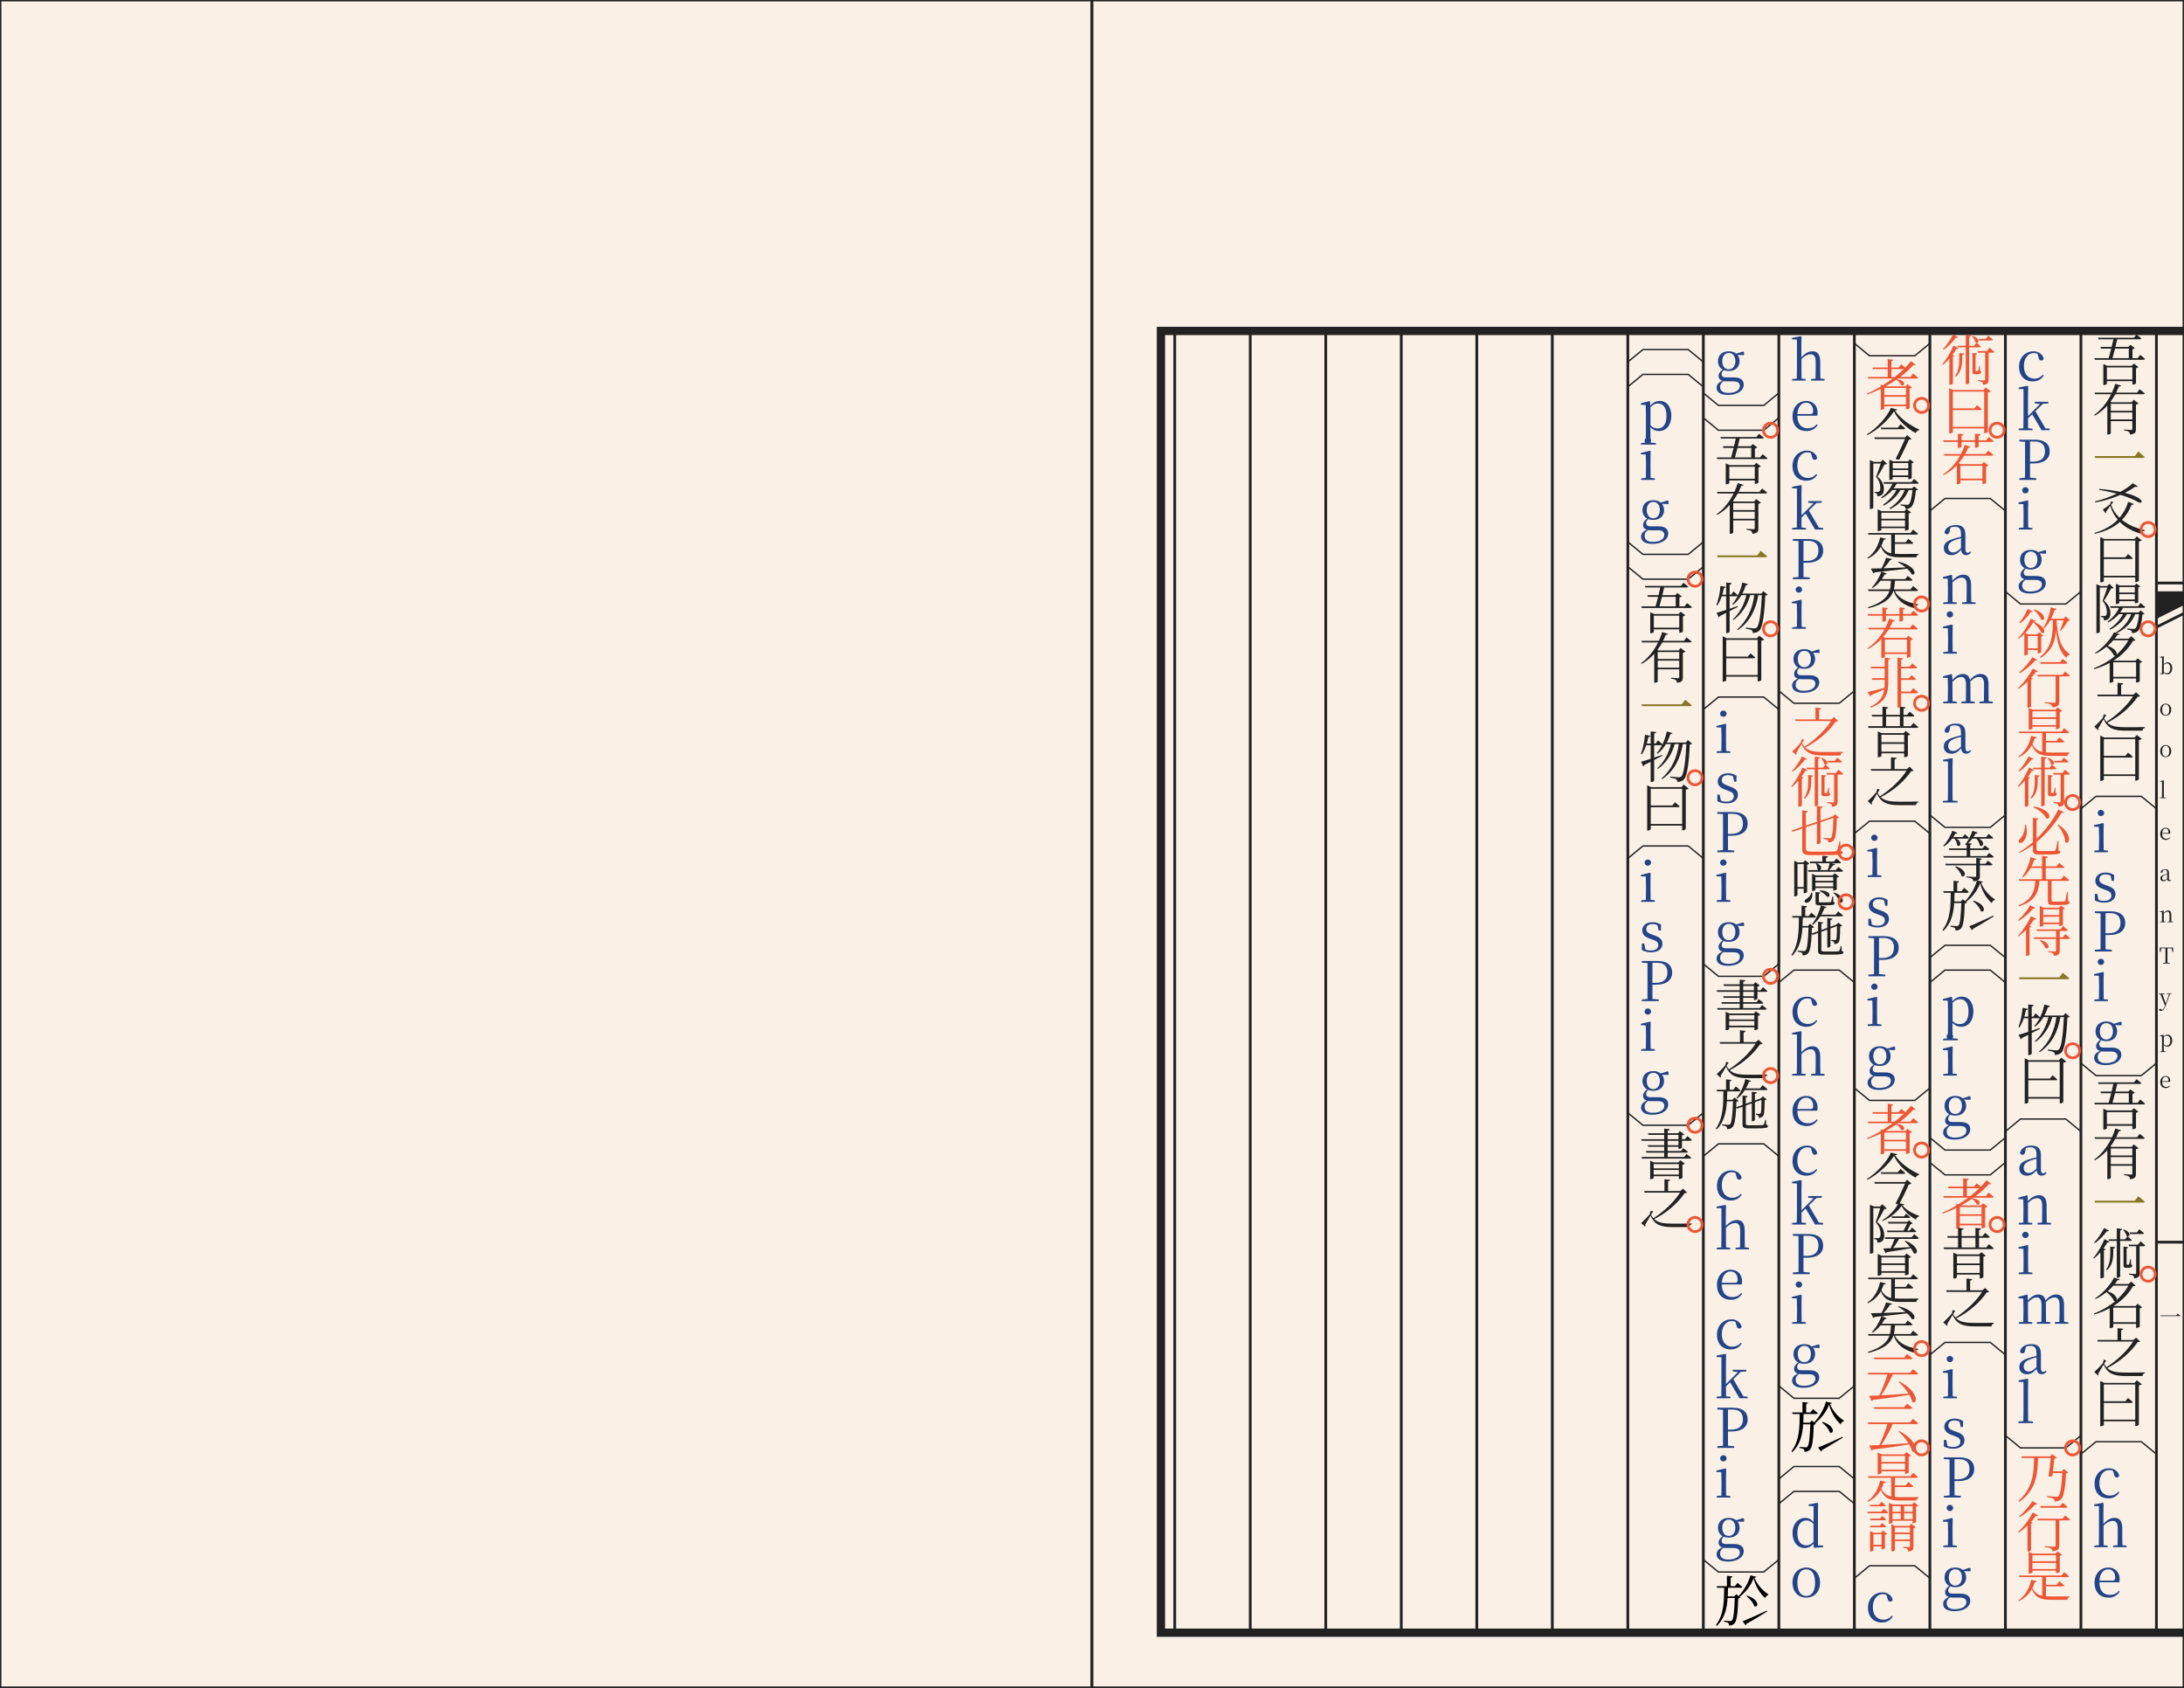
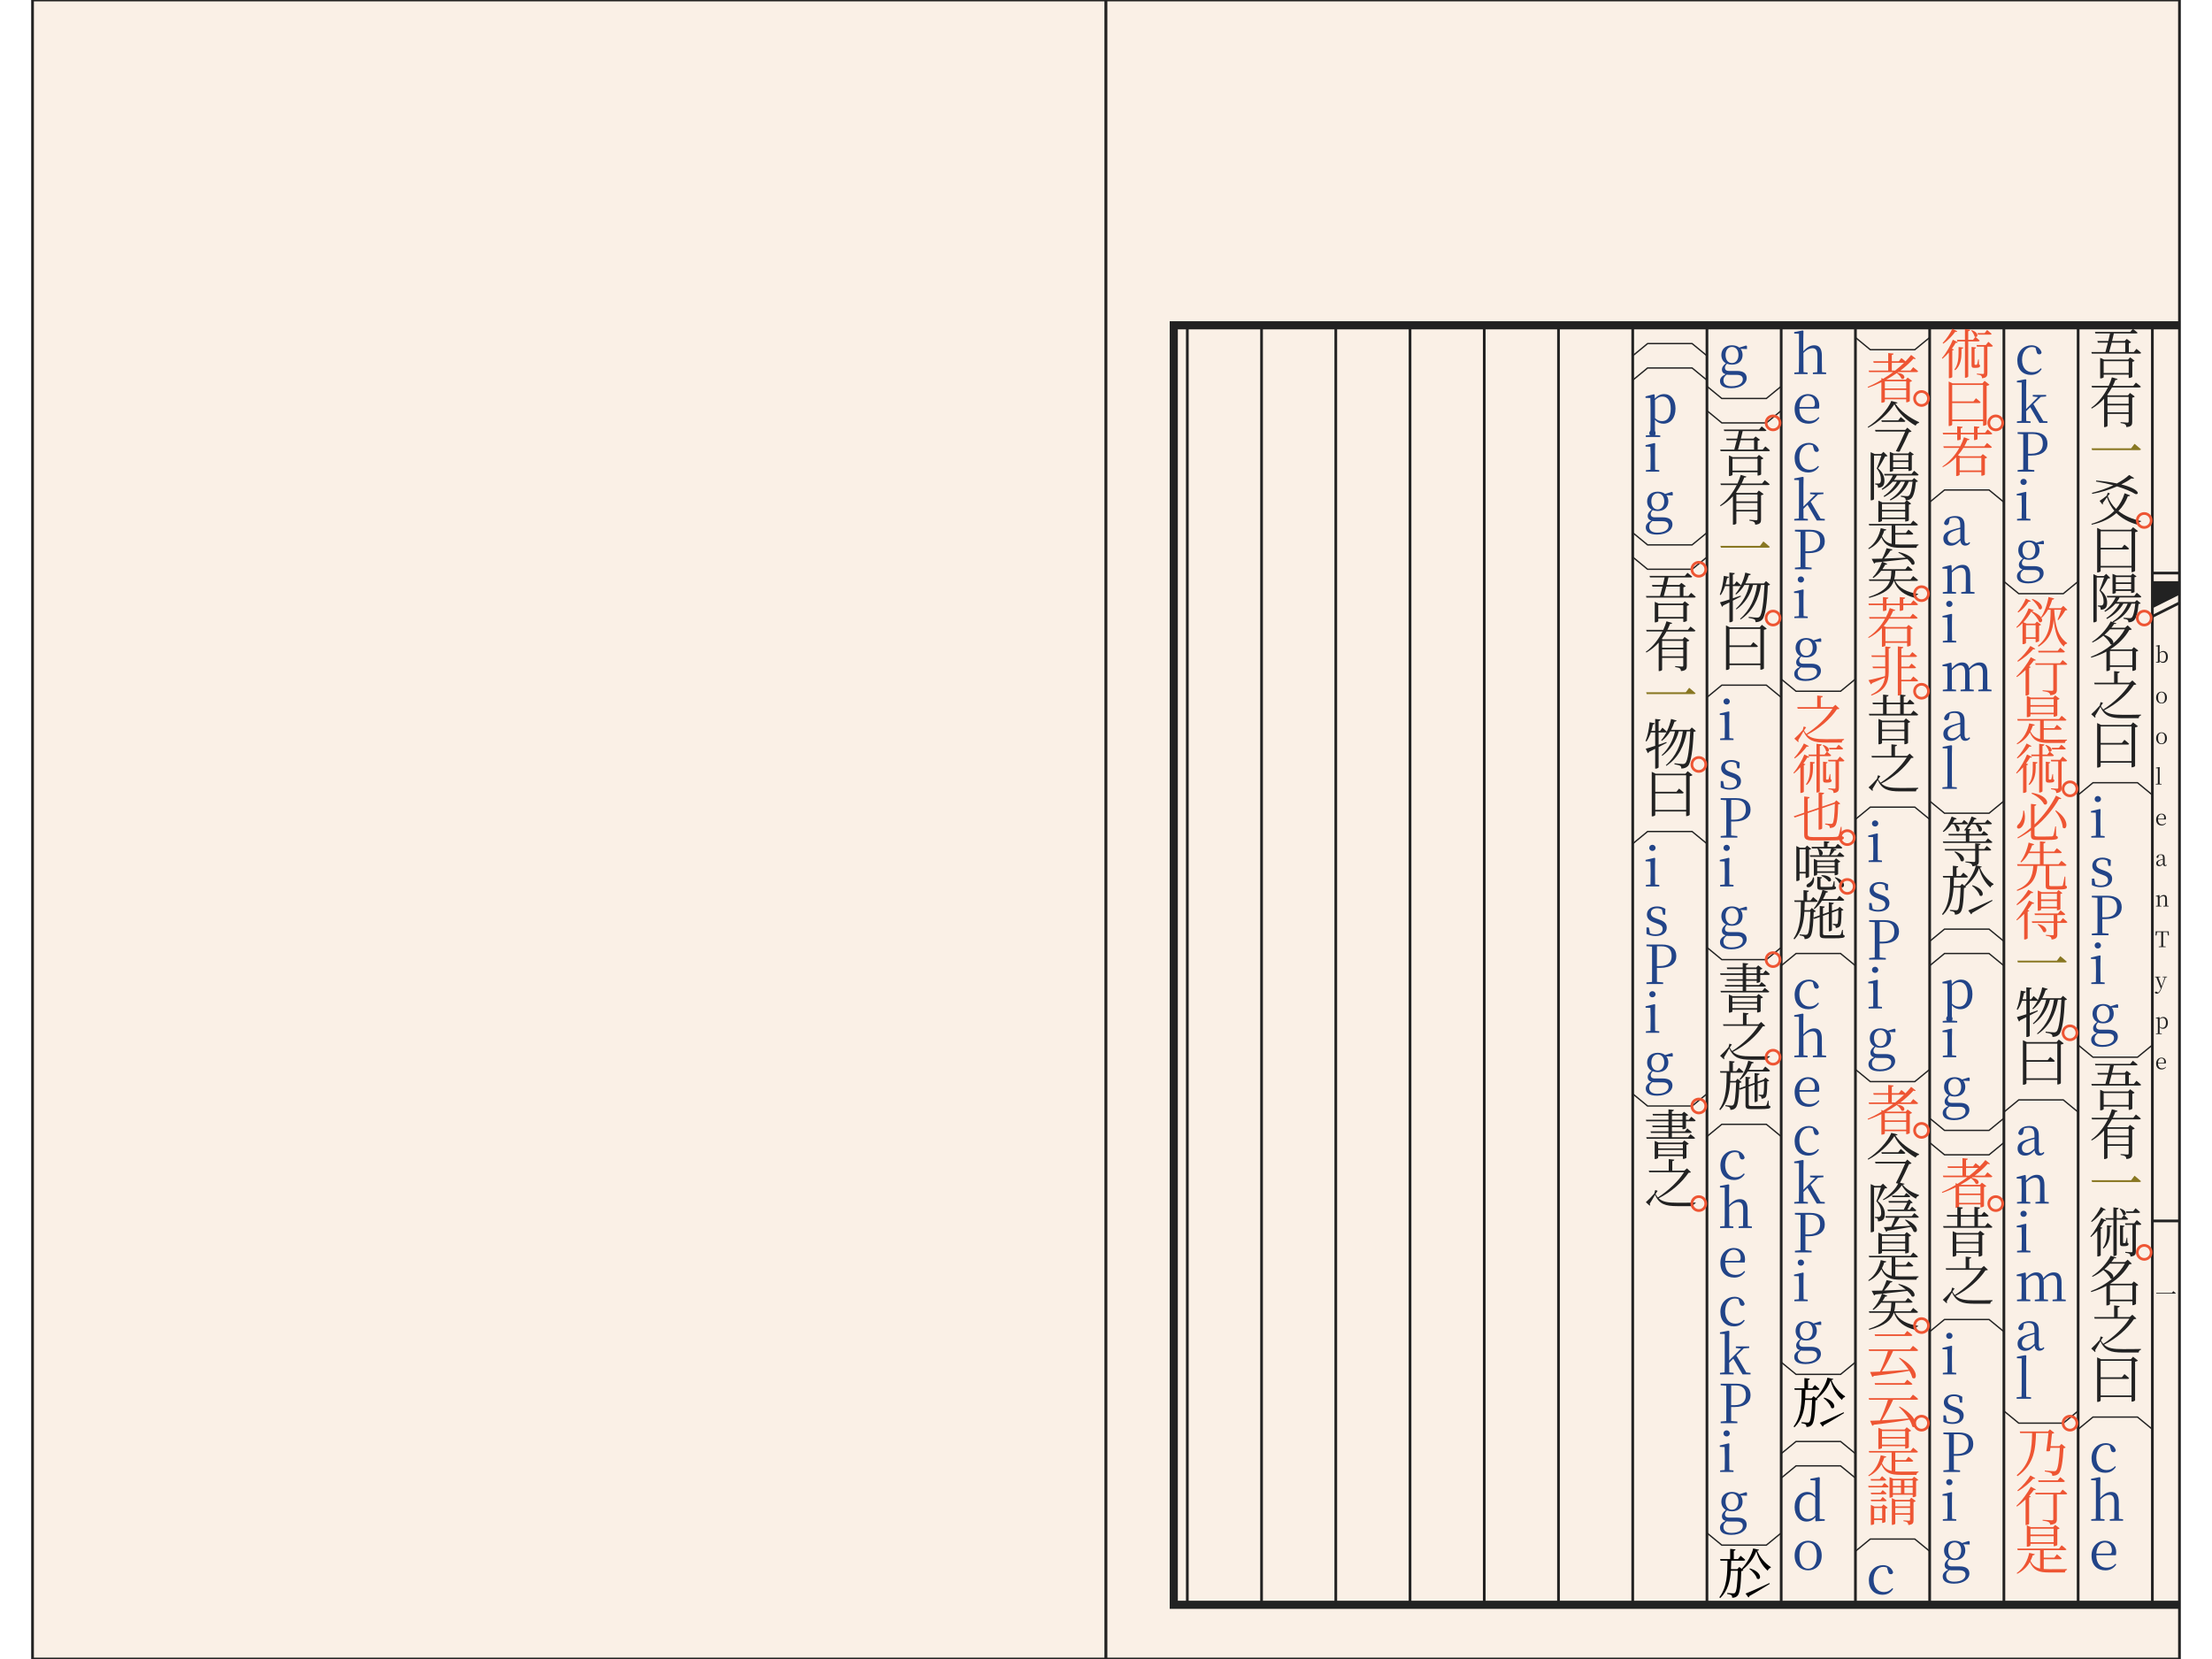
- <svg xmlns="http://www.w3.org/2000/svg" version="1.1" width="792" height="612" viewBox="0 0 792 612">
+ <svg xmlns="http://www.w3.org/2000/svg" version="1.1" width="400" height="300" viewBox="0 0 792 612">
  <rect x="0" y="0" width="396" height="612" stroke="#222" fill="linen" />
  <rect x="396" y="0" width="396" height="612" stroke="#222" fill="linen" />
  <path d="M792 120 L421 120 L421 592 L792 592" stroke="#222" fill="none" stroke-width="3" />
  <path d="M792 214.4 L782 214.4 L782 224.4 L792 219.4" fill="#222" stroke="none" />
  <path d="M792 211.4 L782 211.4" fill="none" stroke="#222" />
  <path d="M782 227.4 L792 222.4" fill="none" stroke="#222" />
  <path d="M792 450.4 L782 450.4" fill="none" stroke="#222" />
  <line x1="782" y1="120" x2="782" y2="592" stroke="#222" />
  <line x1="754.615" y1="120" x2="754.615" y2="592" stroke="#222" />
  <line x1="727.231" y1="120" x2="727.231" y2="592" stroke="#222" />
  <line x1="699.846" y1="120" x2="699.846" y2="592" stroke="#222" />
  <line x1="672.462" y1="120" x2="672.462" y2="592" stroke="#222" />
  <line x1="645.077" y1="120" x2="645.077" y2="592" stroke="#222" />
  <line x1="617.692" y1="120" x2="617.692" y2="592" stroke="#222" />
  <line x1="590.308" y1="120" x2="590.308" y2="592" stroke="#222" />
  <line x1="562.923" y1="120" x2="562.923" y2="592" stroke="#222" />
  <line x1="535.538" y1="120" x2="535.538" y2="592" stroke="#222" />
  <line x1="508.154" y1="120" x2="508.154" y2="592" stroke="#222" />
  <line x1="480.769" y1="120" x2="480.769" y2="592" stroke="#222" />
  <line x1="453.385" y1="120" x2="453.385" y2="592" stroke="#222" />
  <line x1="426" y1="120" x2="426" y2="592" stroke="#222" />
  <text x="783" y="244.4" font-size="8" font-family="'I.Ming', 'Source Han Serif KR', 'Noto Serif CJK KR', serif" fill="#222">b</text>
  <text x="783" y="259.4" font-size="8" font-family="'I.Ming', 'Source Han Serif KR', 'Noto Serif CJK KR', serif" fill="#222">o</text>
  <text x="783" y="274.4" font-size="8" font-family="'I.Ming', 'Source Han Serif KR', 'Noto Serif CJK KR', serif" fill="#222">o</text>
  <text x="783" y="289.4" font-size="8" font-family="'I.Ming', 'Source Han Serif KR', 'Noto Serif CJK KR', serif" fill="#222">l</text>
  <text x="783" y="304.4" font-size="8" font-family="'I.Ming', 'Source Han Serif KR', 'Noto Serif CJK KR', serif" fill="#222">e</text>
  <text x="783" y="319.4" font-size="8" font-family="'I.Ming', 'Source Han Serif KR', 'Noto Serif CJK KR', serif" fill="#222">a</text>
  <text x="783" y="334.4" font-size="8" font-family="'I.Ming', 'Source Han Serif KR', 'Noto Serif CJK KR', serif" fill="#222">n</text>
  <text x="783" y="349.4" font-size="8" font-family="'I.Ming', 'Source Han Serif KR', 'Noto Serif CJK KR', serif" fill="#222">T</text>
  <text x="783" y="364.4" font-size="8" font-family="'I.Ming', 'Source Han Serif KR', 'Noto Serif CJK KR', serif" fill="#222">y</text>
  <text x="783" y="379.4" font-size="8" font-family="'I.Ming', 'Source Han Serif KR', 'Noto Serif CJK KR', serif" fill="#222">p</text>
  <text x="783" y="394.4" font-size="8" font-family="'I.Ming', 'Source Han Serif KR', 'Noto Serif CJK KR', serif" fill="#222">e</text>
  <text x="783" y="480.4" font-size="8" font-family="'I.Ming', 'Source Han Serif KR', 'Noto Serif CJK KR', serif" fill="#222">一</text>
  <text x="758.615" y="138" font-size="20" font-family="'I.Ming', 'Source Han Serif KR', 'Noto Serif CJK KR', serif" fill="#222" wy-data="吾">吾</text>
  <text x="758.615" y="156" font-size="20" font-family="'I.Ming', 'Source Han Serif KR', 'Noto Serif CJK KR', serif" fill="#222" wy-data="有">有</text>
  <text x="758.615" y="174" font-size="20" font-family="'I.Ming', 'Source Han Serif KR', 'Noto Serif CJK KR', serif" fill="#872" wy-data="一">一</text>
  <text x="758.615" y="192" font-size="20" font-family="'I.Ming', 'Source Han Serif KR', 'Noto Serif CJK KR', serif" fill="#222" wy-data="爻">爻</text>
  <circle cx="779" cy="192" r="2.571" stroke="#E53" fill="none" stroke-width="1" wy-data="。" />
  <text x="758.615" y="210" font-size="20" font-family="'I.Ming', 'Source Han Serif KR', 'Noto Serif CJK KR', serif" fill="#222" wy-data="曰">曰</text>
  <text x="758.615" y="228" font-size="20" font-family="'I.Ming', 'Source Han Serif KR', 'Noto Serif CJK KR', serif" fill="#222" wy-data="陽">陽</text>
  <circle cx="779" cy="228" r="2.571" stroke="#E53" fill="none" stroke-width="1" wy-data="。" />
  <text x="758.615" y="246" font-size="20" font-family="'I.Ming', 'Source Han Serif KR', 'Noto Serif CJK KR', serif" fill="#222" wy-data="名">名</text>
  <text x="758.615" y="264" font-size="20" font-family="'I.Ming', 'Source Han Serif KR', 'Noto Serif CJK KR', serif" fill="#222" wy-data="之">之</text>
  <text x="758.615" y="282" font-size="20" font-family="'I.Ming', 'Source Han Serif KR', 'Noto Serif CJK KR', serif" fill="#222" wy-data="曰">曰</text>
  <path d="M754.615 293.25 L760.092 288.75 L776.523 288.75 L782 293.25" stroke="#222" fill="none" stroke-width="0.5" wy-data="「" />
  <text x="758.615" y="309" font-size="20" font-family="'I.Ming', 'Source Han Serif KR', 'Noto Serif CJK KR', serif" fill="#248" wy-data="i">i</text>
  <text x="758.615" y="327" font-size="20" font-family="'I.Ming', 'Source Han Serif KR', 'Noto Serif CJK KR', serif" fill="#248" wy-data="s">s</text>
  <text x="758.615" y="345" font-size="20" font-family="'I.Ming', 'Source Han Serif KR', 'Noto Serif CJK KR', serif" fill="#248" wy-data="P">P</text>
  <text x="758.615" y="363" font-size="20" font-family="'I.Ming', 'Source Han Serif KR', 'Noto Serif CJK KR', serif" fill="#248" wy-data="i">i</text>
  <text x="758.615" y="381" font-size="20" font-family="'I.Ming', 'Source Han Serif KR', 'Noto Serif CJK KR', serif" fill="#248" wy-data="g">g</text>
  <path d="M754.615 385.5 L760.092 390 L776.523 390 L782 385.5" stroke="#222" fill="none" stroke-width="0.5" wy-data="」" />
  <text x="758.615" y="408" font-size="20" font-family="'I.Ming', 'Source Han Serif KR', 'Noto Serif CJK KR', serif" fill="#222" wy-data="吾">吾</text>
  <text x="758.615" y="426" font-size="20" font-family="'I.Ming', 'Source Han Serif KR', 'Noto Serif CJK KR', serif" fill="#222" wy-data="有">有</text>
  <text x="758.615" y="444" font-size="20" font-family="'I.Ming', 'Source Han Serif KR', 'Noto Serif CJK KR', serif" fill="#872" wy-data="一">一</text>
  <text x="758.615" y="462" font-size="20" font-family="'I.Ming', 'Source Han Serif KR', 'Noto Serif CJK KR', serif" fill="#222" wy-data="術">術</text>
  <circle cx="779" cy="462" r="2.571" stroke="#E53" fill="none" stroke-width="1" wy-data="。" />
  <text x="758.615" y="480" font-size="20" font-family="'I.Ming', 'Source Han Serif KR', 'Noto Serif CJK KR', serif" fill="#222" wy-data="名">名</text>
  <text x="758.615" y="498" font-size="20" font-family="'I.Ming', 'Source Han Serif KR', 'Noto Serif CJK KR', serif" fill="#222" wy-data="之">之</text>
  <text x="758.615" y="516" font-size="20" font-family="'I.Ming', 'Source Han Serif KR', 'Noto Serif CJK KR', serif" fill="#222" wy-data="曰">曰</text>
  <path d="M754.615 527.25 L760.092 522.75 L776.523 522.75 L782 527.25" stroke="#222" fill="none" stroke-width="0.5" wy-data="「" />
  <text x="758.615" y="543" font-size="20" font-family="'I.Ming', 'Source Han Serif KR', 'Noto Serif CJK KR', serif" fill="#248" wy-data="c">c</text>
  <text x="758.615" y="561" font-size="20" font-family="'I.Ming', 'Source Han Serif KR', 'Noto Serif CJK KR', serif" fill="#248" wy-data="h">h</text>
  <text x="758.615" y="579" font-size="20" font-family="'I.Ming', 'Source Han Serif KR', 'Noto Serif CJK KR', serif" fill="#248" wy-data="e">e</text>
  <text x="731.231" y="138" font-size="20" font-family="'I.Ming', 'Source Han Serif KR', 'Noto Serif CJK KR', serif" fill="#248" wy-data="c">c</text>
  <text x="731.231" y="156" font-size="20" font-family="'I.Ming', 'Source Han Serif KR', 'Noto Serif CJK KR', serif" fill="#248" wy-data="k">k</text>
  <text x="731.231" y="174" font-size="20" font-family="'I.Ming', 'Source Han Serif KR', 'Noto Serif CJK KR', serif" fill="#248" wy-data="P">P</text>
  <text x="731.231" y="192" font-size="20" font-family="'I.Ming', 'Source Han Serif KR', 'Noto Serif CJK KR', serif" fill="#248" wy-data="i">i</text>
  <text x="731.231" y="210" font-size="20" font-family="'I.Ming', 'Source Han Serif KR', 'Noto Serif CJK KR', serif" fill="#248" wy-data="g">g</text>
  <path d="M727.231 214.5 L732.708 219 L749.138 219 L754.615 214.5" stroke="#222" fill="none" stroke-width="0.5" wy-data="」" />
  <text x="731.231" y="237" font-size="20" font-family="'I.Ming', 'Source Han Serif KR', 'Noto Serif CJK KR', serif" fill="#E53" wy-data="欲">欲</text>
  <text x="731.231" y="255" font-size="20" font-family="'I.Ming', 'Source Han Serif KR', 'Noto Serif CJK KR', serif" fill="#E53" wy-data="行">行</text>
  <text x="731.231" y="273" font-size="20" font-family="'I.Ming', 'Source Han Serif KR', 'Noto Serif CJK KR', serif" fill="#E53" wy-data="是">是</text>
  <text x="731.231" y="291" font-size="20" font-family="'I.Ming', 'Source Han Serif KR', 'Noto Serif CJK KR', serif" fill="#E53" wy-data="術">術</text>
  <circle cx="751.615" cy="291" r="2.571" stroke="#E53" fill="none" stroke-width="1" wy-data="。" />
  <text x="731.231" y="309" font-size="20" font-family="'I.Ming', 'Source Han Serif KR', 'Noto Serif CJK KR', serif" fill="#E53" wy-data="必">必</text>
  <text x="731.231" y="327" font-size="20" font-family="'I.Ming', 'Source Han Serif KR', 'Noto Serif CJK KR', serif" fill="#E53" wy-data="先">先</text>
  <text x="731.231" y="345" font-size="20" font-family="'I.Ming', 'Source Han Serif KR', 'Noto Serif CJK KR', serif" fill="#E53" wy-data="得">得</text>
  <text x="731.231" y="363" font-size="20" font-family="'I.Ming', 'Source Han Serif KR', 'Noto Serif CJK KR', serif" fill="#872" wy-data="一">一</text>
  <text x="731.231" y="381" font-size="20" font-family="'I.Ming', 'Source Han Serif KR', 'Noto Serif CJK KR', serif" fill="#222" wy-data="物">物</text>
  <circle cx="751.615" cy="381" r="2.571" stroke="#E53" fill="none" stroke-width="1" wy-data="。" />
  <text x="731.231" y="399" font-size="20" font-family="'I.Ming', 'Source Han Serif KR', 'Noto Serif CJK KR', serif" fill="#222" wy-data="曰">曰</text>
  <path d="M727.231 410.25 L732.708 405.75 L749.138 405.75 L754.615 410.25" stroke="#222" fill="none" stroke-width="0.5" wy-data="「" />
  <text x="731.231" y="426" font-size="20" font-family="'I.Ming', 'Source Han Serif KR', 'Noto Serif CJK KR', serif" fill="#248" wy-data="a">a</text>
  <text x="731.231" y="444" font-size="20" font-family="'I.Ming', 'Source Han Serif KR', 'Noto Serif CJK KR', serif" fill="#248" wy-data="n">n</text>
  <text x="731.231" y="462" font-size="20" font-family="'I.Ming', 'Source Han Serif KR', 'Noto Serif CJK KR', serif" fill="#248" wy-data="i">i</text>
  <text x="731.231" y="480" font-size="20" font-family="'I.Ming', 'Source Han Serif KR', 'Noto Serif CJK KR', serif" fill="#248" wy-data="m">m</text>
  <text x="731.231" y="498" font-size="20" font-family="'I.Ming', 'Source Han Serif KR', 'Noto Serif CJK KR', serif" fill="#248" wy-data="a">a</text>
  <text x="731.231" y="516" font-size="20" font-family="'I.Ming', 'Source Han Serif KR', 'Noto Serif CJK KR', serif" fill="#248" wy-data="l">l</text>
  <path d="M727.231 520.5 L732.708 525 L749.138 525 L754.615 520.5" stroke="#222" fill="none" stroke-width="0.5" wy-data="」" />
  <circle cx="751.615" cy="525" r="2.571" stroke="#E53" fill="none" stroke-width="1" wy-data="。" />
  <text x="731.231" y="543" font-size="20" font-family="'I.Ming', 'Source Han Serif KR', 'Noto Serif CJK KR', serif" fill="#E53" wy-data="乃">乃</text>
  <text x="731.231" y="561" font-size="20" font-family="'I.Ming', 'Source Han Serif KR', 'Noto Serif CJK KR', serif" fill="#E53" wy-data="行">行</text>
  <text x="731.231" y="579" font-size="20" font-family="'I.Ming', 'Source Han Serif KR', 'Noto Serif CJK KR', serif" fill="#E53" wy-data="是">是</text>
  <text x="703.846" y="138" font-size="20" font-family="'I.Ming', 'Source Han Serif KR', 'Noto Serif CJK KR', serif" fill="#E53" wy-data="術">術</text>
  <text x="703.846" y="156" font-size="20" font-family="'I.Ming', 'Source Han Serif KR', 'Noto Serif CJK KR', serif" fill="#E53" wy-data="曰">曰</text>
  <circle cx="724.231" cy="156" r="2.571" stroke="#E53" fill="none" stroke-width="1" wy-data="。" />
  <text x="703.846" y="174" font-size="20" font-family="'I.Ming', 'Source Han Serif KR', 'Noto Serif CJK KR', serif" fill="#E53" wy-data="若">若</text>
  <path d="M699.846 185.25 L705.323 180.75 L721.754 180.75 L727.231 185.25" stroke="#222" fill="none" stroke-width="0.5" wy-data="「" />
  <text x="703.846" y="201" font-size="20" font-family="'I.Ming', 'Source Han Serif KR', 'Noto Serif CJK KR', serif" fill="#248" wy-data="a">a</text>
  <text x="703.846" y="219" font-size="20" font-family="'I.Ming', 'Source Han Serif KR', 'Noto Serif CJK KR', serif" fill="#248" wy-data="n">n</text>
  <text x="703.846" y="237" font-size="20" font-family="'I.Ming', 'Source Han Serif KR', 'Noto Serif CJK KR', serif" fill="#248" wy-data="i">i</text>
  <text x="703.846" y="255" font-size="20" font-family="'I.Ming', 'Source Han Serif KR', 'Noto Serif CJK KR', serif" fill="#248" wy-data="m">m</text>
  <text x="703.846" y="273" font-size="20" font-family="'I.Ming', 'Source Han Serif KR', 'Noto Serif CJK KR', serif" fill="#248" wy-data="a">a</text>
  <text x="703.846" y="291" font-size="20" font-family="'I.Ming', 'Source Han Serif KR', 'Noto Serif CJK KR', serif" fill="#248" wy-data="l">l</text>
  <path d="M699.846 295.5 L705.323 300 L721.754 300 L727.231 295.5" stroke="#222" fill="none" stroke-width="0.5" wy-data="」" />
  <text x="703.846" y="318" font-size="20" font-family="'I.Ming', 'Source Han Serif KR', 'Noto Serif CJK KR', serif" fill="#222" wy-data="等">等</text>
  <text x="703.846" y="336" font-size="20" font-family="'I.Ming', 'Source Han Serif KR', 'Noto Serif CJK KR', serif" fill="#222" wy-data="於">於</text>
  <path d="M699.846 347.25 L705.323 342.75 L721.754 342.75 L727.231 347.25" stroke="#222" fill="none" stroke-width="0.5" wy-data="「" />
  <path d="M699.846 356.25 L705.323 351.75 L721.754 351.75 L727.231 356.25" stroke="#222" fill="none" stroke-width="0.5" wy-data="「" />
  <text x="703.846" y="372" font-size="20" font-family="'I.Ming', 'Source Han Serif KR', 'Noto Serif CJK KR', serif" fill="#248" wy-data="p">p</text>
  <text x="703.846" y="390" font-size="20" font-family="'I.Ming', 'Source Han Serif KR', 'Noto Serif CJK KR', serif" fill="#248" wy-data="i">i</text>
  <text x="703.846" y="408" font-size="20" font-family="'I.Ming', 'Source Han Serif KR', 'Noto Serif CJK KR', serif" fill="#248" wy-data="g">g</text>
  <path d="M699.846 412.5 L705.323 417 L721.754 417 L727.231 412.5" stroke="#222" fill="none" stroke-width="0.5" wy-data="」" />
  <path d="M699.846 421.5 L705.323 426 L721.754 426 L727.231 421.5" stroke="#222" fill="none" stroke-width="0.5" wy-data="」" />
  <text x="703.846" y="444" font-size="20" font-family="'I.Ming', 'Source Han Serif KR', 'Noto Serif CJK KR', serif" fill="#E53" wy-data="者">者</text>
  <circle cx="724.231" cy="444" r="2.571" stroke="#E53" fill="none" stroke-width="1" wy-data="。" />
  <text x="703.846" y="462" font-size="20" font-family="'I.Ming', 'Source Han Serif KR', 'Noto Serif CJK KR', serif" fill="#222" wy-data="昔">昔</text>
  <text x="703.846" y="480" font-size="20" font-family="'I.Ming', 'Source Han Serif KR', 'Noto Serif CJK KR', serif" fill="#222" wy-data="之">之</text>
  <path d="M699.846 491.25 L705.323 486.75 L721.754 486.75 L727.231 491.25" stroke="#222" fill="none" stroke-width="0.5" wy-data="「" />
  <text x="703.846" y="507" font-size="20" font-family="'I.Ming', 'Source Han Serif KR', 'Noto Serif CJK KR', serif" fill="#248" wy-data="i">i</text>
  <text x="703.846" y="525" font-size="20" font-family="'I.Ming', 'Source Han Serif KR', 'Noto Serif CJK KR', serif" fill="#248" wy-data="s">s</text>
  <text x="703.846" y="543" font-size="20" font-family="'I.Ming', 'Source Han Serif KR', 'Noto Serif CJK KR', serif" fill="#248" wy-data="P">P</text>
  <text x="703.846" y="561" font-size="20" font-family="'I.Ming', 'Source Han Serif KR', 'Noto Serif CJK KR', serif" fill="#248" wy-data="i">i</text>
  <text x="703.846" y="579" font-size="20" font-family="'I.Ming', 'Source Han Serif KR', 'Noto Serif CJK KR', serif" fill="#248" wy-data="g">g</text>
  <path d="M672.462 124.5 L677.938 129 L694.369 129 L699.846 124.5" stroke="#222" fill="none" stroke-width="0.5" wy-data="」" />
  <text x="676.462" y="147" font-size="20" font-family="'I.Ming', 'Source Han Serif KR', 'Noto Serif CJK KR', serif" fill="#E53" wy-data="者">者</text>
  <circle cx="696.846" cy="147" r="2.571" stroke="#E53" fill="none" stroke-width="1" wy-data="。" />
  <text x="676.462" y="165" font-size="20" font-family="'I.Ming', 'Source Han Serif KR', 'Noto Serif CJK KR', serif" fill="#222" wy-data="今">今</text>
  <text x="676.462" y="183" font-size="20" font-family="'I.Ming', 'Source Han Serif KR', 'Noto Serif CJK KR', serif" fill="#222" wy-data="陽">陽</text>
  <text x="676.462" y="201" font-size="20" font-family="'I.Ming', 'Source Han Serif KR', 'Noto Serif CJK KR', serif" fill="#222" wy-data="是">是</text>
  <text x="676.462" y="219" font-size="20" font-family="'I.Ming', 'Source Han Serif KR', 'Noto Serif CJK KR', serif" fill="#222" wy-data="矣">矣</text>
  <circle cx="696.846" cy="219" r="2.571" stroke="#E53" fill="none" stroke-width="1" wy-data="。" />
  <text x="676.462" y="237" font-size="20" font-family="'I.Ming', 'Source Han Serif KR', 'Noto Serif CJK KR', serif" fill="#E53" wy-data="若">若</text>
  <text x="676.462" y="255" font-size="20" font-family="'I.Ming', 'Source Han Serif KR', 'Noto Serif CJK KR', serif" fill="#E53" wy-data="非">非</text>
  <circle cx="696.846" cy="255" r="2.571" stroke="#E53" fill="none" stroke-width="1" wy-data="。" />
  <text x="676.462" y="273" font-size="20" font-family="'I.Ming', 'Source Han Serif KR', 'Noto Serif CJK KR', serif" fill="#222" wy-data="昔">昔</text>
  <text x="676.462" y="291" font-size="20" font-family="'I.Ming', 'Source Han Serif KR', 'Noto Serif CJK KR', serif" fill="#222" wy-data="之">之</text>
  <path d="M672.462 302.25 L677.938 297.75 L694.369 297.75 L699.846 302.25" stroke="#222" fill="none" stroke-width="0.5" wy-data="「" />
  <text x="676.462" y="318" font-size="20" font-family="'I.Ming', 'Source Han Serif KR', 'Noto Serif CJK KR', serif" fill="#248" wy-data="i">i</text>
  <text x="676.462" y="336" font-size="20" font-family="'I.Ming', 'Source Han Serif KR', 'Noto Serif CJK KR', serif" fill="#248" wy-data="s">s</text>
  <text x="676.462" y="354" font-size="20" font-family="'I.Ming', 'Source Han Serif KR', 'Noto Serif CJK KR', serif" fill="#248" wy-data="P">P</text>
  <text x="676.462" y="372" font-size="20" font-family="'I.Ming', 'Source Han Serif KR', 'Noto Serif CJK KR', serif" fill="#248" wy-data="i">i</text>
  <text x="676.462" y="390" font-size="20" font-family="'I.Ming', 'Source Han Serif KR', 'Noto Serif CJK KR', serif" fill="#248" wy-data="g">g</text>
  <path d="M672.462 394.5 L677.938 399 L694.369 399 L699.846 394.5" stroke="#222" fill="none" stroke-width="0.5" wy-data="」" />
  <text x="676.462" y="417" font-size="20" font-family="'I.Ming', 'Source Han Serif KR', 'Noto Serif CJK KR', serif" fill="#E53" wy-data="者">者</text>
  <circle cx="696.846" cy="417" r="2.571" stroke="#E53" fill="none" stroke-width="1" wy-data="。" />
  <text x="676.462" y="435" font-size="20" font-family="'I.Ming', 'Source Han Serif KR', 'Noto Serif CJK KR', serif" fill="#222" wy-data="今">今</text>
  <text x="676.462" y="453" font-size="20" font-family="'I.Ming', 'Source Han Serif KR', 'Noto Serif CJK KR', serif" fill="#222" wy-data="陰">陰</text>
  <text x="676.462" y="471" font-size="20" font-family="'I.Ming', 'Source Han Serif KR', 'Noto Serif CJK KR', serif" fill="#222" wy-data="是">是</text>
  <text x="676.462" y="489" font-size="20" font-family="'I.Ming', 'Source Han Serif KR', 'Noto Serif CJK KR', serif" fill="#222" wy-data="矣">矣</text>
  <circle cx="696.846" cy="489" r="2.571" stroke="#E53" fill="none" stroke-width="1" wy-data="。" />
  <text x="676.462" y="507" font-size="20" font-family="'I.Ming', 'Source Han Serif KR', 'Noto Serif CJK KR', serif" fill="#E53" wy-data="云">云</text>
  <text x="676.462" y="525" font-size="20" font-family="'I.Ming', 'Source Han Serif KR', 'Noto Serif CJK KR', serif" fill="#E53" wy-data="云">云</text>
  <circle cx="696.846" cy="525" r="2.571" stroke="#E53" fill="none" stroke-width="1" wy-data="。" />
  <text x="676.462" y="543" font-size="20" font-family="'I.Ming', 'Source Han Serif KR', 'Noto Serif CJK KR', serif" fill="#E53" wy-data="是">是</text>
  <text x="676.462" y="561" font-size="20" font-family="'I.Ming', 'Source Han Serif KR', 'Noto Serif CJK KR', serif" fill="#E53" wy-data="謂">謂</text>
  <path d="M672.462 572.25 L677.938 567.75 L694.369 567.75 L699.846 572.25" stroke="#222" fill="none" stroke-width="0.5" wy-data="「" />
  <text x="676.462" y="588" font-size="20" font-family="'I.Ming', 'Source Han Serif KR', 'Noto Serif CJK KR', serif" fill="#248" wy-data="c">c</text>
  <text x="649.077" y="138" font-size="20" font-family="'I.Ming', 'Source Han Serif KR', 'Noto Serif CJK KR', serif" fill="#248" wy-data="h">h</text>
  <text x="649.077" y="156" font-size="20" font-family="'I.Ming', 'Source Han Serif KR', 'Noto Serif CJK KR', serif" fill="#248" wy-data="e">e</text>
  <text x="649.077" y="174" font-size="20" font-family="'I.Ming', 'Source Han Serif KR', 'Noto Serif CJK KR', serif" fill="#248" wy-data="c">c</text>
  <text x="649.077" y="192" font-size="20" font-family="'I.Ming', 'Source Han Serif KR', 'Noto Serif CJK KR', serif" fill="#248" wy-data="k">k</text>
  <text x="649.077" y="210" font-size="20" font-family="'I.Ming', 'Source Han Serif KR', 'Noto Serif CJK KR', serif" fill="#248" wy-data="P">P</text>
  <text x="649.077" y="228" font-size="20" font-family="'I.Ming', 'Source Han Serif KR', 'Noto Serif CJK KR', serif" fill="#248" wy-data="i">i</text>
  <text x="649.077" y="246" font-size="20" font-family="'I.Ming', 'Source Han Serif KR', 'Noto Serif CJK KR', serif" fill="#248" wy-data="g">g</text>
  <path d="M645.077 250.5 L650.554 255 L666.985 255 L672.462 250.5" stroke="#222" fill="none" stroke-width="0.5" wy-data="」" />
  <text x="649.077" y="273" font-size="20" font-family="'I.Ming', 'Source Han Serif KR', 'Noto Serif CJK KR', serif" fill="#E53" wy-data="之">之</text>
  <text x="649.077" y="291" font-size="20" font-family="'I.Ming', 'Source Han Serif KR', 'Noto Serif CJK KR', serif" fill="#E53" wy-data="術">術</text>
  <text x="649.077" y="309" font-size="20" font-family="'I.Ming', 'Source Han Serif KR', 'Noto Serif CJK KR', serif" fill="#E53" wy-data="也">也</text>
  <circle cx="669.462" cy="309" r="2.571" stroke="#E53" fill="none" stroke-width="1" wy-data="。" />
  <text x="649.077" y="327" font-size="20" font-family="'I.Ming', 'Source Han Serif KR', 'Noto Serif CJK KR', serif" fill="#222" wy-data="噫">噫</text>
  <circle cx="669.462" cy="327" r="2.571" stroke="#E53" fill="none" stroke-width="1" wy-data="。" />
  <text x="649.077" y="345" font-size="20" font-family="'I.Ming', 'Source Han Serif KR', 'Noto Serif CJK KR', serif" fill="#222" wy-data="施">施</text>
  <path d="M645.077 356.25 L650.554 351.75 L666.985 351.75 L672.462 356.25" stroke="#222" fill="none" stroke-width="0.5" wy-data="「" />
  <text x="649.077" y="372" font-size="20" font-family="'I.Ming', 'Source Han Serif KR', 'Noto Serif CJK KR', serif" fill="#248" wy-data="c">c</text>
  <text x="649.077" y="390" font-size="20" font-family="'I.Ming', 'Source Han Serif KR', 'Noto Serif CJK KR', serif" fill="#248" wy-data="h">h</text>
  <text x="649.077" y="408" font-size="20" font-family="'I.Ming', 'Source Han Serif KR', 'Noto Serif CJK KR', serif" fill="#248" wy-data="e">e</text>
  <text x="649.077" y="426" font-size="20" font-family="'I.Ming', 'Source Han Serif KR', 'Noto Serif CJK KR', serif" fill="#248" wy-data="c">c</text>
  <text x="649.077" y="444" font-size="20" font-family="'I.Ming', 'Source Han Serif KR', 'Noto Serif CJK KR', serif" fill="#248" wy-data="k">k</text>
  <text x="649.077" y="462" font-size="20" font-family="'I.Ming', 'Source Han Serif KR', 'Noto Serif CJK KR', serif" fill="#248" wy-data="P">P</text>
  <text x="649.077" y="480" font-size="20" font-family="'I.Ming', 'Source Han Serif KR', 'Noto Serif CJK KR', serif" fill="#248" wy-data="i">i</text>
  <text x="649.077" y="498" font-size="20" font-family="'I.Ming', 'Source Han Serif KR', 'Noto Serif CJK KR', serif" fill="#248" wy-data="g">g</text>
  <path d="M645.077 502.5 L650.554 507 L666.985 507 L672.462 502.5" stroke="#222" fill="none" stroke-width="0.5" wy-data="」" />
  <text x="649.077" y="525" font-size="20" font-family="'I.Ming', 'Source Han Serif KR', 'Noto Serif CJK KR', serif" fill="undefined" wy-data="於">於</text>
  <path d="M645.077 536.25 L650.554 531.75 L666.985 531.75 L672.462 536.25" stroke="#222" fill="none" stroke-width="0.5" wy-data="「" />
  <path d="M645.077 545.25 L650.554 540.75 L666.985 540.75 L672.462 545.25" stroke="#222" fill="none" stroke-width="0.5" wy-data="「" />
  <text x="649.077" y="561" font-size="20" font-family="'I.Ming', 'Source Han Serif KR', 'Noto Serif CJK KR', serif" fill="#248" wy-data="d">d</text>
  <text x="649.077" y="579" font-size="20" font-family="'I.Ming', 'Source Han Serif KR', 'Noto Serif CJK KR', serif" fill="#248" wy-data="o">o</text>
  <text x="621.692" y="138" font-size="20" font-family="'I.Ming', 'Source Han Serif KR', 'Noto Serif CJK KR', serif" fill="#248" wy-data="g">g</text>
  <path d="M617.692 142.5 L623.169 147 L639.6 147 L645.077 142.5" stroke="#222" fill="none" stroke-width="0.5" wy-data="」" />
  <path d="M617.692 151.5 L623.169 156 L639.6 156 L645.077 151.5" stroke="#222" fill="none" stroke-width="0.5" wy-data="」" />
  <circle cx="642.077" cy="156" r="2.571" stroke="#E53" fill="none" stroke-width="1" wy-data="。" />
  <text x="621.692" y="174" font-size="20" font-family="'I.Ming', 'Source Han Serif KR', 'Noto Serif CJK KR', serif" fill="#222" wy-data="吾">吾</text>
  <text x="621.692" y="192" font-size="20" font-family="'I.Ming', 'Source Han Serif KR', 'Noto Serif CJK KR', serif" fill="#222" wy-data="有">有</text>
  <text x="621.692" y="210" font-size="20" font-family="'I.Ming', 'Source Han Serif KR', 'Noto Serif CJK KR', serif" fill="#872" wy-data="一">一</text>
  <text x="621.692" y="228" font-size="20" font-family="'I.Ming', 'Source Han Serif KR', 'Noto Serif CJK KR', serif" fill="#222" wy-data="物">物</text>
  <circle cx="642.077" cy="228" r="2.571" stroke="#E53" fill="none" stroke-width="1" wy-data="。" />
  <text x="621.692" y="246" font-size="20" font-family="'I.Ming', 'Source Han Serif KR', 'Noto Serif CJK KR', serif" fill="#222" wy-data="曰">曰</text>
  <path d="M617.692 257.25 L623.169 252.75 L639.6 252.75 L645.077 257.25" stroke="#222" fill="none" stroke-width="0.5" wy-data="「" />
  <text x="621.692" y="273" font-size="20" font-family="'I.Ming', 'Source Han Serif KR', 'Noto Serif CJK KR', serif" fill="#248" wy-data="i">i</text>
  <text x="621.692" y="291" font-size="20" font-family="'I.Ming', 'Source Han Serif KR', 'Noto Serif CJK KR', serif" fill="#248" wy-data="s">s</text>
  <text x="621.692" y="309" font-size="20" font-family="'I.Ming', 'Source Han Serif KR', 'Noto Serif CJK KR', serif" fill="#248" wy-data="P">P</text>
  <text x="621.692" y="327" font-size="20" font-family="'I.Ming', 'Source Han Serif KR', 'Noto Serif CJK KR', serif" fill="#248" wy-data="i">i</text>
  <text x="621.692" y="345" font-size="20" font-family="'I.Ming', 'Source Han Serif KR', 'Noto Serif CJK KR', serif" fill="#248" wy-data="g">g</text>
  <path d="M617.692 349.5 L623.169 354 L639.6 354 L645.077 349.5" stroke="#222" fill="none" stroke-width="0.5" wy-data="」" />
  <circle cx="642.077" cy="354" r="2.571" stroke="#E53" fill="none" stroke-width="1" wy-data="。" />
  <text x="621.692" y="372" font-size="20" font-family="'I.Ming', 'Source Han Serif KR', 'Noto Serif CJK KR', serif" fill="#222" wy-data="書">書</text>
  <text x="621.692" y="390" font-size="20" font-family="'I.Ming', 'Source Han Serif KR', 'Noto Serif CJK KR', serif" fill="#222" wy-data="之">之</text>
  <circle cx="642.077" cy="390" r="2.571" stroke="#E53" fill="none" stroke-width="1" wy-data="。" />
  <text x="621.692" y="408" font-size="20" font-family="'I.Ming', 'Source Han Serif KR', 'Noto Serif CJK KR', serif" fill="#222" wy-data="施">施</text>
  <path d="M617.692 419.25 L623.169 414.75 L639.6 414.75 L645.077 419.25" stroke="#222" fill="none" stroke-width="0.5" wy-data="「" />
  <text x="621.692" y="435" font-size="20" font-family="'I.Ming', 'Source Han Serif KR', 'Noto Serif CJK KR', serif" fill="#248" wy-data="c">c</text>
  <text x="621.692" y="453" font-size="20" font-family="'I.Ming', 'Source Han Serif KR', 'Noto Serif CJK KR', serif" fill="#248" wy-data="h">h</text>
  <text x="621.692" y="471" font-size="20" font-family="'I.Ming', 'Source Han Serif KR', 'Noto Serif CJK KR', serif" fill="#248" wy-data="e">e</text>
  <text x="621.692" y="489" font-size="20" font-family="'I.Ming', 'Source Han Serif KR', 'Noto Serif CJK KR', serif" fill="#248" wy-data="c">c</text>
  <text x="621.692" y="507" font-size="20" font-family="'I.Ming', 'Source Han Serif KR', 'Noto Serif CJK KR', serif" fill="#248" wy-data="k">k</text>
  <text x="621.692" y="525" font-size="20" font-family="'I.Ming', 'Source Han Serif KR', 'Noto Serif CJK KR', serif" fill="#248" wy-data="P">P</text>
  <text x="621.692" y="543" font-size="20" font-family="'I.Ming', 'Source Han Serif KR', 'Noto Serif CJK KR', serif" fill="#248" wy-data="i">i</text>
  <text x="621.692" y="561" font-size="20" font-family="'I.Ming', 'Source Han Serif KR', 'Noto Serif CJK KR', serif" fill="#248" wy-data="g">g</text>
  <path d="M617.692 565.5 L623.169 570 L639.6 570 L645.077 565.5" stroke="#222" fill="none" stroke-width="0.5" wy-data="」" />
  <text x="621.692" y="588" font-size="20" font-family="'I.Ming', 'Source Han Serif KR', 'Noto Serif CJK KR', serif" fill="undefined" wy-data="於">於</text>
  <path d="M590.308 131.25 L595.785 126.75 L612.215 126.75 L617.692 131.25" stroke="#222" fill="none" stroke-width="0.5" wy-data="「" />
  <path d="M590.308 140.25 L595.785 135.75 L612.215 135.75 L617.692 140.25" stroke="#222" fill="none" stroke-width="0.5" wy-data="「" />
  <text x="594.308" y="156" font-size="20" font-family="'I.Ming', 'Source Han Serif KR', 'Noto Serif CJK KR', serif" fill="#248" wy-data="p">p</text>
  <text x="594.308" y="174" font-size="20" font-family="'I.Ming', 'Source Han Serif KR', 'Noto Serif CJK KR', serif" fill="#248" wy-data="i">i</text>
  <text x="594.308" y="192" font-size="20" font-family="'I.Ming', 'Source Han Serif KR', 'Noto Serif CJK KR', serif" fill="#248" wy-data="g">g</text>
  <path d="M590.308 196.5 L595.785 201 L612.215 201 L617.692 196.5" stroke="#222" fill="none" stroke-width="0.5" wy-data="」" />
  <path d="M590.308 205.5 L595.785 210 L612.215 210 L617.692 205.5" stroke="#222" fill="none" stroke-width="0.5" wy-data="」" />
  <circle cx="614.692" cy="210" r="2.571" stroke="#E53" fill="none" stroke-width="1" wy-data="。" />
  <text x="594.308" y="228" font-size="20" font-family="'I.Ming', 'Source Han Serif KR', 'Noto Serif CJK KR', serif" fill="#222" wy-data="吾">吾</text>
  <text x="594.308" y="246" font-size="20" font-family="'I.Ming', 'Source Han Serif KR', 'Noto Serif CJK KR', serif" fill="#222" wy-data="有">有</text>
  <text x="594.308" y="264" font-size="20" font-family="'I.Ming', 'Source Han Serif KR', 'Noto Serif CJK KR', serif" fill="#872" wy-data="一">一</text>
  <text x="594.308" y="282" font-size="20" font-family="'I.Ming', 'Source Han Serif KR', 'Noto Serif CJK KR', serif" fill="#222" wy-data="物">物</text>
  <circle cx="614.692" cy="282" r="2.571" stroke="#E53" fill="none" stroke-width="1" wy-data="。" />
  <text x="594.308" y="300" font-size="20" font-family="'I.Ming', 'Source Han Serif KR', 'Noto Serif CJK KR', serif" fill="#222" wy-data="曰">曰</text>
  <path d="M590.308 311.25 L595.785 306.75 L612.215 306.75 L617.692 311.25" stroke="#222" fill="none" stroke-width="0.5" wy-data="「" />
  <text x="594.308" y="327" font-size="20" font-family="'I.Ming', 'Source Han Serif KR', 'Noto Serif CJK KR', serif" fill="#248" wy-data="i">i</text>
  <text x="594.308" y="345" font-size="20" font-family="'I.Ming', 'Source Han Serif KR', 'Noto Serif CJK KR', serif" fill="#248" wy-data="s">s</text>
  <text x="594.308" y="363" font-size="20" font-family="'I.Ming', 'Source Han Serif KR', 'Noto Serif CJK KR', serif" fill="#248" wy-data="P">P</text>
  <text x="594.308" y="381" font-size="20" font-family="'I.Ming', 'Source Han Serif KR', 'Noto Serif CJK KR', serif" fill="#248" wy-data="i">i</text>
  <text x="594.308" y="399" font-size="20" font-family="'I.Ming', 'Source Han Serif KR', 'Noto Serif CJK KR', serif" fill="#248" wy-data="g">g</text>
  <path d="M590.308 403.5 L595.785 408 L612.215 408 L617.692 403.5" stroke="#222" fill="none" stroke-width="0.5" wy-data="」" />
  <circle cx="614.692" cy="408" r="2.571" stroke="#E53" fill="none" stroke-width="1" wy-data="。" />
  <text x="594.308" y="426" font-size="20" font-family="'I.Ming', 'Source Han Serif KR', 'Noto Serif CJK KR', serif" fill="#222" wy-data="書">書</text>
  <text x="594.308" y="444" font-size="20" font-family="'I.Ming', 'Source Han Serif KR', 'Noto Serif CJK KR', serif" fill="#222" wy-data="之">之</text>
  <circle cx="614.692" cy="444" r="2.571" stroke="#E53" fill="none" stroke-width="1" wy-data="。" />
</svg>
